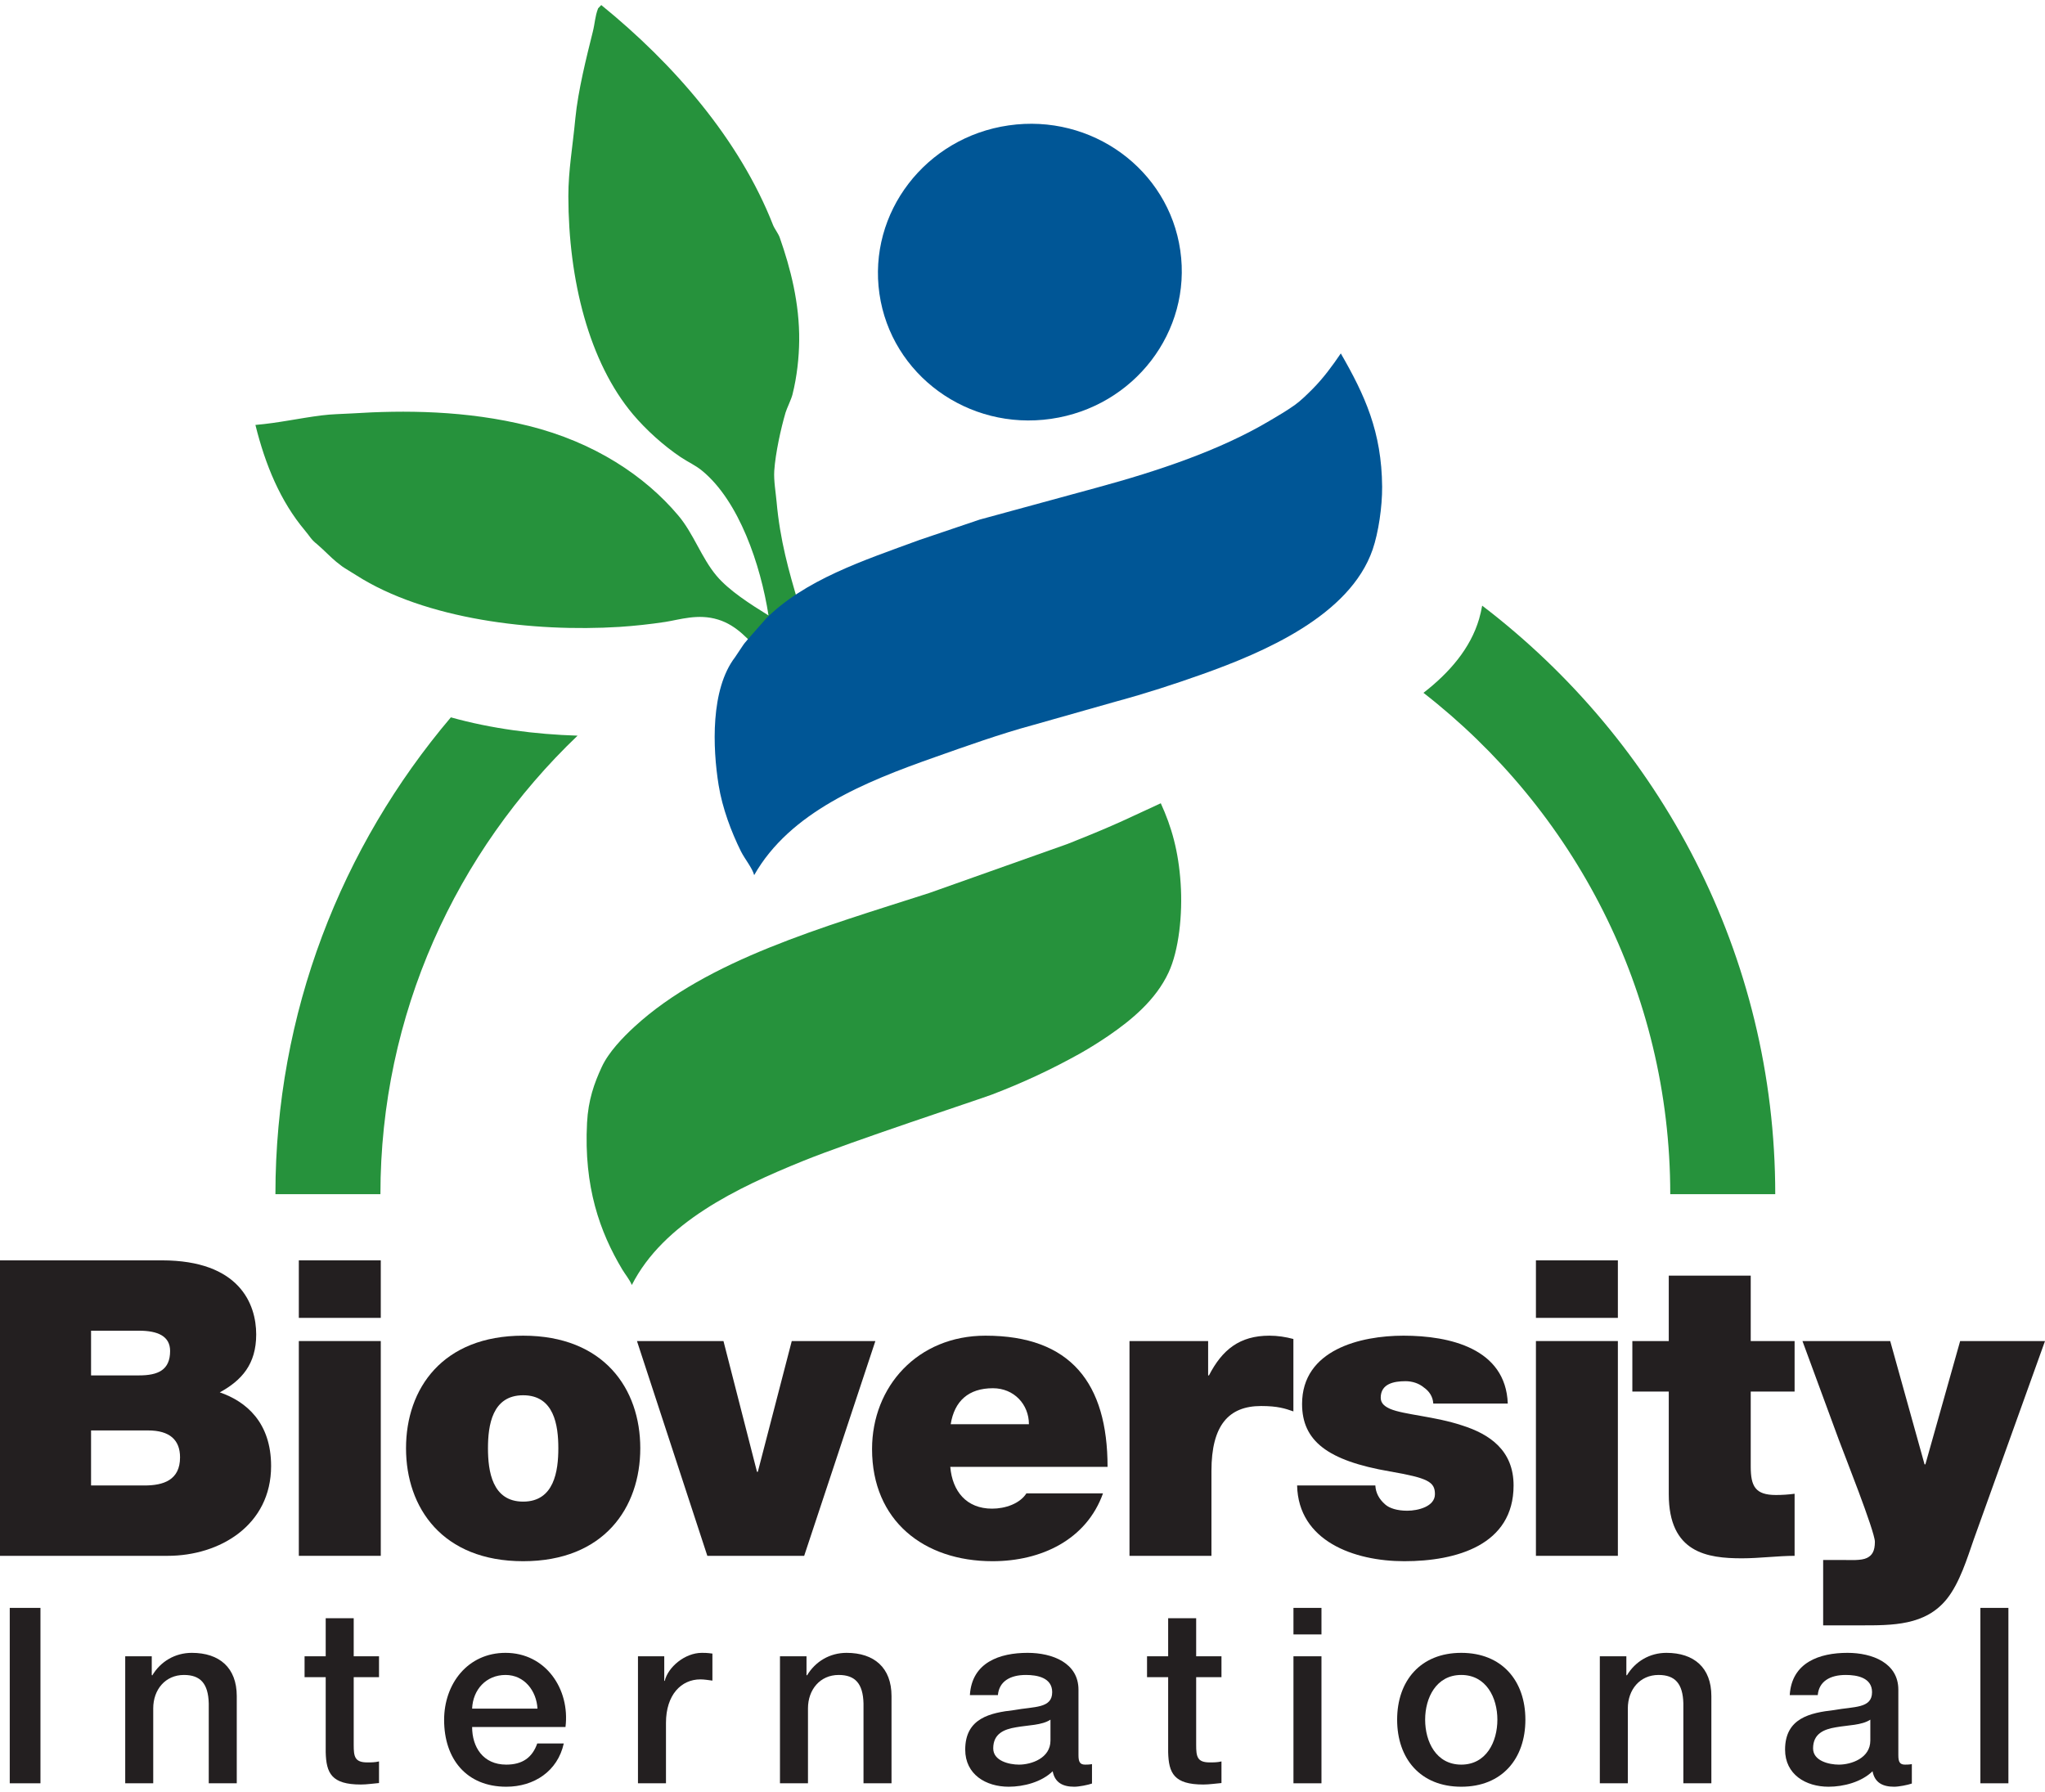
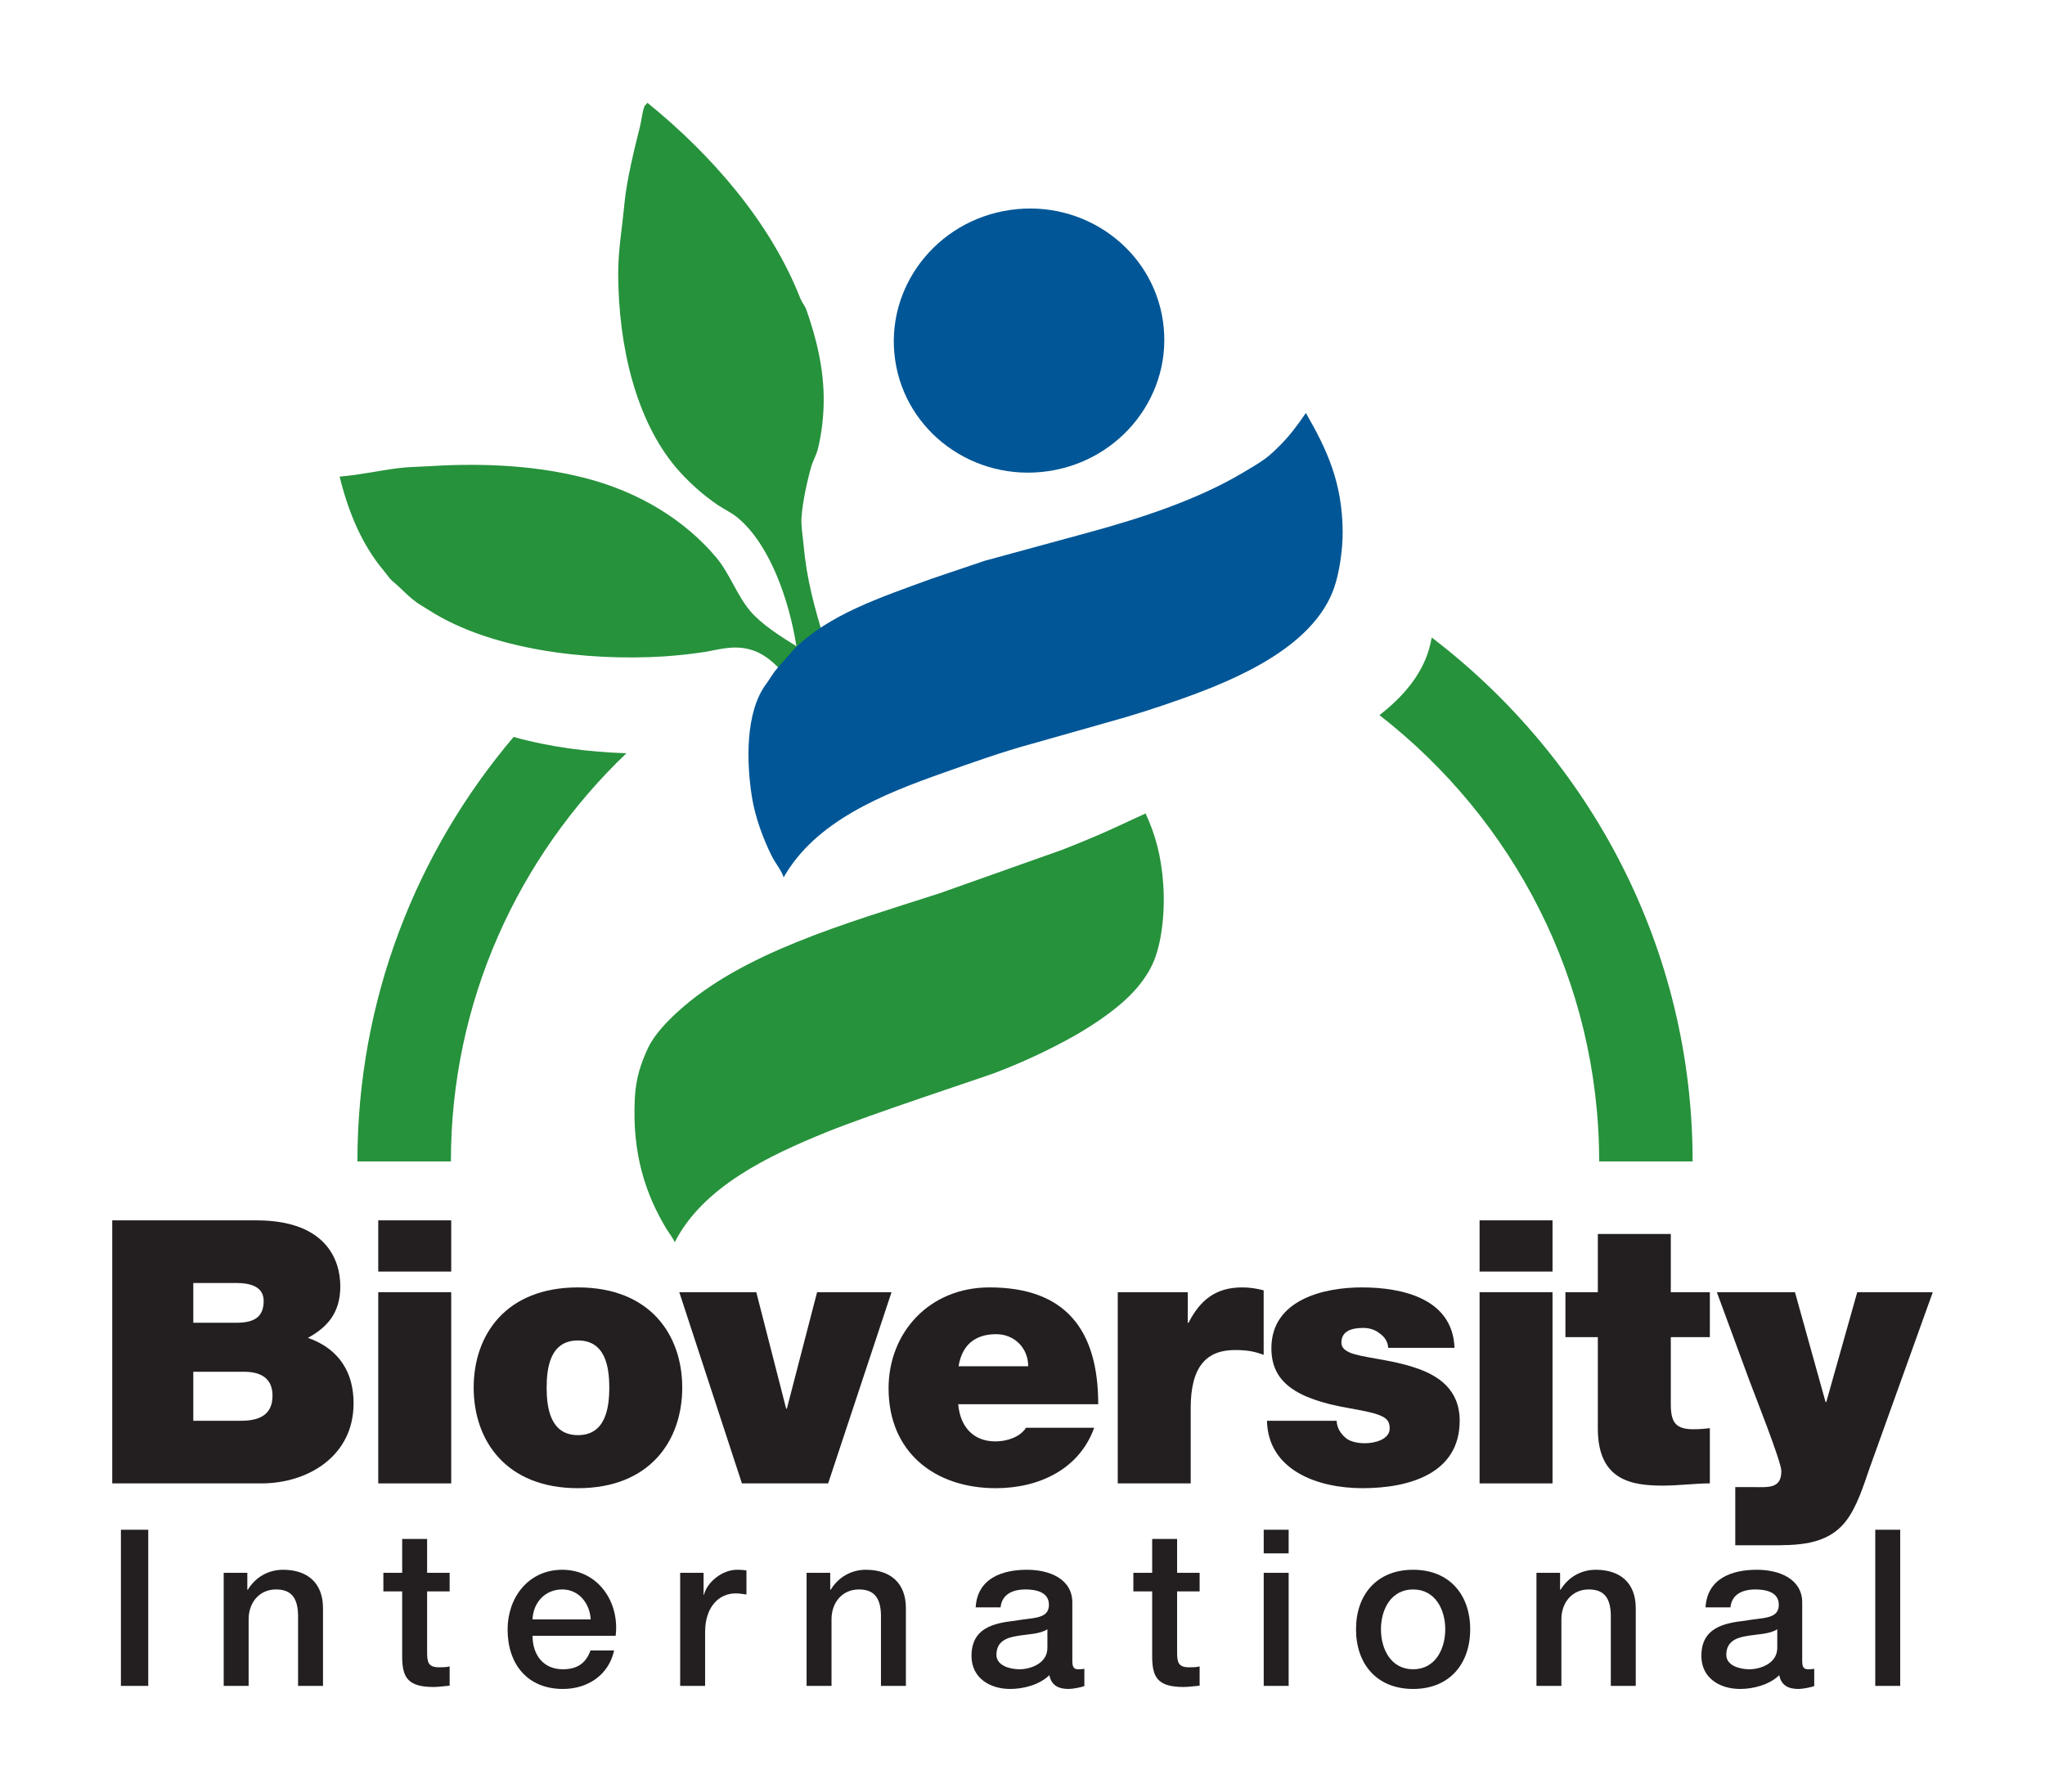
<svg xmlns="http://www.w3.org/2000/svg" id="svg2" version="1.1" width="97" height="85" xml:space="preserve">
  <defs id="defs6" />
  <g id="g10" transform="matrix(1.25,0,0,-1.25,0,85.00002)">
-     <g id="g12" transform="matrix(0.01581018,0,0,0.01581018,1.0930002e-7,0.1915303)">
+     <g id="g12" transform="matrix(0.01407492,0,0,0.01407492,4.258537,3.902218)">
      <path d="m 2230.11,2145.25 c -253.83,-81.79 -532.17,-160.08 -706.8,-320.45 -28.14,-25.76 -62.34,-61.11 -79.06,-97.13 -18.13,-39.12 -32.42,-79.16 -35.29,-134.04 -8.01,-153.48 30.68,-261.99 84.58,-352.07 7.37,-12.23 16.92,-23.22 22.95,-37.17 75.8,149.4 252.86,233.56 409.95,297.29 115.21,46.93 423.49,148.06 453.43,159.47 76.21,29.04 144.64,61.17 212.73,99.14 22.3,12.56 46.75,28.01 67.74,42.21 56.21,38.55 113.97,86.44 144.45,152.24 24.48,52.43 33.97,138.91 28.87,213.72 -5.15,78 -21.89,136.09 -47.65,192.28 -72.02,-32.73 -101.14,-49.22 -224.36,-97.87 l -331.54,-117.62" style="fill:#26923c;fill-opacity:1;fill-rule:nonzero;stroke:none" id="path14" />
      <path d="m 3557.41,2835.09 c -2.12,-11.4 -4.56,-22.2 -7.36,-31.81 -20.72,-70.68 -71.15,-129.1 -133.57,-177.46 360.45,-280.52 592.32,-715.71 592.32,-1203.46 l 251.99,0 c 0,574.59 -275.94,1086.47 -703.38,1412.73" style="fill:#26923c;fill-opacity:1;fill-rule:nonzero;stroke:none" id="path16" />
      <path d="m 661.039,1422.36 252.004,0 c 0,431.65 181.637,822.09 473.207,1100.65 -101.56,3.13 -207.4,16.81 -304.12,43.97 C 819.48,2257.06 661.039,1857.72 661.039,1422.36" style="fill:#26923c;fill-opacity:1;fill-rule:nonzero;stroke:none" id="path18" />
      <path d="m 218.547,723.121 128.148,0 c 45.692,0 85.43,12.91 85.43,67.547 0,41.723 -24.836,64.57 -76.488,64.57 l -137.09,0 0,-132.117 z m 0,264.238 115.23,0 c 45.696,0 74.504,12.911 74.504,58.611 0,35.77 -29.801,48.68 -74.504,48.68 l -115.23,0 0,-107.291 z M 0,1263.52 l 388.414,0 c 186.758,0 226.492,-105.3 226.492,-177.81 0,-71.52 -34.769,-110.269 -87.418,-139.081 63.575,-21.848 123.18,-72.508 123.18,-176.82 0,-142.059 -123.18,-215.559 -248.344,-215.559 L 0,554.25 0,1263.52" style="fill:#231f20;fill-opacity:1;fill-rule:nonzero;stroke:none" id="path20" />
      <path d="m 717.223,1069.81 196.687,0 0,-515.56 -196.687,0 0,515.56 z m 196.687,55.64 -196.687,0 0,138.07 196.687,0 0,-138.07" style="fill:#231f20;fill-opacity:1;fill-rule:nonzero;stroke:none" id="path22" />
      <path d="m 1255.63,939.68 c -74.51,0 -84.44,-72.512 -84.44,-127.149 0,-54.64 9.93,-128.152 84.44,-128.152 74.5,0 84.43,73.512 84.43,128.152 0,54.637 -9.93,127.149 -84.43,127.149 z m 0,-398.34 c -193.72,0 -281.134,128.14 -281.134,271.191 0,143.039 87.414,270.189 281.134,270.189 193.71,0 281.12,-127.15 281.12,-270.189 0,-143.051 -87.41,-271.191 -281.12,-271.191" style="fill:#231f20;fill-opacity:1;fill-rule:nonzero;stroke:none" id="path24" />
      <path d="m 1930.12,554.25 -232.45,0 -168.88,515.56 207.62,0 80.47,-313.9 1.98,0 81.46,313.9 200.66,0 -170.86,-515.56" style="fill:#231f20;fill-opacity:1;fill-rule:nonzero;stroke:none" id="path26" />
      <path d="m 2469.52,870.141 c 0,47.687 -35.76,86.429 -86.42,86.429 -58.61,0 -92.38,-30.8 -101.32,-86.429 l 187.74,0 z M 2280.78,767.82 c 4.97,-58.601 38.75,-100.332 100.33,-100.332 31.8,0 66.56,11.922 82.45,36.762 l 183.78,0 c -39.73,-111.262 -148.01,-162.91 -265.23,-162.91 -164.9,0 -289.08,97.34 -289.08,269.199 0,150.012 109.27,272.181 272.19,272.181 204.63,0 293.05,-114.24 293.05,-314.9 l -377.49,0" style="fill:#231f20;fill-opacity:1;fill-rule:nonzero;stroke:none" id="path28" />
      <path d="m 2710.91,1069.81 188.75,0 0,-82.451 1.98,0 c 31.79,61.591 73.51,95.361 145.03,95.361 19.86,0 38.75,-2.98 57.62,-7.94 l 0,-173.839 c -19.87,6.95 -37.76,12.918 -77.48,12.918 -77.48,0 -119.21,-45.711 -119.21,-155.968 l 0,-203.641 -196.69,0 0,515.56" style="fill:#231f20;fill-opacity:1;fill-rule:nonzero;stroke:none" id="path30" />
      <path d="m 3440.03,919.809 c -0.98,16.89 -9.92,29.812 -22.83,38.742 -11.94,9.929 -27.83,14.91 -43.71,14.91 -27.82,0 -59.61,-5.961 -59.61,-39.742 0,-14.899 11.91,-21.86 22.85,-26.821 32.77,-13.91 107.28,-17.878 172.85,-39.73 65.57,-20.867 123.18,-59.609 123.18,-144.047 0,-143.043 -137.09,-181.781 -262.26,-181.781 -121.19,0 -254.31,48.672 -257.29,181.781 l 187.76,0 c 0.99,-17.883 8.93,-32.781 23.82,-45.691 9.95,-8.95 28.81,-14.899 52.66,-14.899 25.84,0 66.56,9.93 66.56,39.731 0,29.797 -16.89,38.738 -108.28,54.629 -150,25.828 -210.6,73.519 -210.6,161.929 0,130.13 140.08,163.9 243.38,163.9 111.27,0 245.37,-30.79 250.33,-162.911 l -178.81,0" style="fill:#231f20;fill-opacity:1;fill-rule:nonzero;stroke:none" id="path32" />
      <path d="m 3686.4,1069.81 196.68,0 0,-515.56 -196.68,0 0,515.56 z m 196.68,55.64 -196.68,0 0,138.07 196.68,0 0,-138.07" style="fill:#231f20;fill-opacity:1;fill-rule:nonzero;stroke:none" id="path34" />
      <path d="m 4201.94,1069.81 105.3,0 0,-121.189 -105.3,0 0,-179.801 c 0,-47.691 10.92,-68.55 60.59,-68.55 14.9,0 29.8,1 44.71,2.98 l 0,-149 c -39.73,0 -84.44,-5.961 -126.16,-5.961 -83.45,0 -175.84,12.91 -175.84,153.973 l 0,246.359 -87.42,0 0,121.189 87.42,0 0,156.96 196.7,0 0,-156.96" style="fill:#231f20;fill-opacity:1;fill-rule:nonzero;stroke:none" id="path36" />
      <path d="m 4737.37,593.98 c -15.9,-45.691 -33.77,-104.3 -64.57,-143.039 -51.66,-64.57 -131.13,-63.582 -207.61,-63.582 l -89.42,0 0,156.95 45.7,0 c 19.87,0 45.71,-1.989 59.61,4.972 11.92,5.957 18.87,15.891 18.87,38.75 0,24.828 -75.49,214.571 -86.42,244.36 l -87.43,237.419 210.61,0 82.44,-296.021 1.99,0 83.44,296.021 203.65,0 -170.86,-475.83" style="fill:#231f20;fill-opacity:1;fill-rule:nonzero;stroke:none" id="path38" />
      <path d="m 23.395,8.25 73.711,0 0,421.031 -73.711,0 0,-421.031 z" style="fill:#231f20;fill-opacity:1;fill-rule:nonzero;stroke:none" id="path40" />
      <path d="m 300.543,313.109 63.687,0 0,-44.808 1.176,-1.18 c 20.047,33.609 54.836,54.25 94.938,54.25 66.043,0 107.914,-35.391 107.914,-103.781 l 0,-209.34 -67.227,0 0,191.641 c -1.176,47.757 -20.051,68.41 -59.554,68.41 -44.817,0 -73.711,-35.379 -73.711,-80.199 l 0,-179.852 -67.223,0 0,304.859" style="fill:#231f20;fill-opacity:1;fill-rule:nonzero;stroke:none" id="path42" />
      <path d="m 731.008,313.109 50.711,0 0,91.403 67.222,0 0,-91.403 60.739,0 0,-50.121 -60.739,0 0,-162.75 c 0,-27.707 2.36,-41.859 32.43,-41.859 9.442,0 18.871,0 28.309,2.352 l 0,-51.891 C 894.938,7.66 880.785,5.301 866.039,5.301 c -70.172,0 -83.144,27.129 -84.32,77.84 l 0,179.847 -50.711,0 0,50.121" style="fill:#231f20;fill-opacity:1;fill-rule:nonzero;stroke:none" id="path44" />
      <path d="m 1290.01,187.512 c -2.35,42.457 -31.25,80.789 -76.66,80.789 -46.58,0 -78.42,-35.379 -80.19,-80.789 l 156.85,0 z m -156.85,-44.223 c 0,-47.758 25.95,-90.23 81.96,-90.23 38.92,0 62.51,17.102 74.3,50.722 l 63.69,0 C 1338.36,37.148 1281.76,0 1215.12,0 c -95.53,0 -149.18,66.629 -149.18,160.391 0,86.679 56.6,160.98 147.41,160.98 96.12,0 155.09,-86.68 143.89,-178.082 l -224.08,0" style="fill:#231f20;fill-opacity:1;fill-rule:nonzero;stroke:none" id="path46" />
      <path d="m 1531.2,313.109 63.09,0 0,-58.961 1.18,0 c 7.66,32.43 47.76,67.223 89.04,67.223 15.33,0 19.46,-1.18 25.36,-1.769 l 0,-64.872 c -9.44,1.188 -19.46,2.95 -28.9,2.95 -45.99,0 -82.55,-37.141 -82.55,-104.371 l 0,-145.059 -67.22,0 0,304.859" style="fill:#231f20;fill-opacity:1;fill-rule:nonzero;stroke:none" id="path48" />
      <path d="m 1872.02,313.109 63.69,0 0,-44.808 1.17,-1.18 c 20.05,33.609 54.84,54.25 94.94,54.25 66.05,0 107.92,-35.391 107.92,-103.781 l 0,-209.34 -67.23,0 0,191.641 c -1.18,47.757 -20.05,68.41 -59.56,68.41 -44.81,0 -73.71,-35.379 -73.71,-80.199 l 0,-179.852 -67.22,0 0,304.859" style="fill:#231f20;fill-opacity:1;fill-rule:nonzero;stroke:none" id="path50" />
      <path d="m 2521.25,160.969 c -20.63,-13.559 -53.08,-12.957 -82.55,-18.278 -28.9,-4.711 -54.84,-15.332 -54.84,-50.711 0,-30.07 38.33,-38.922 61.91,-38.922 29.48,0 75.48,15.34 75.48,57.8 l 0,50.11 z m 67.22,-84.91 c 0,-16.508 3.54,-23 15.92,-23 4.14,0 9.44,0 16.52,1.191 l 0,-46.59 C 2610.89,4.121 2589.66,0 2578.45,0 2551.32,0 2531.87,9.43 2526.55,37.148 2500.03,11.199 2456.98,0 2421.01,0 c -54.84,0 -104.37,29.48 -104.37,89.031 0,76.078 60.73,88.457 117.34,94.938 48.35,8.851 91.4,3.543 91.4,43.051 0,34.789 -35.98,41.281 -63.09,41.281 -37.74,0 -64.28,-15.332 -67.23,-48.36 l -67.22,0 c 4.71,78.43 71.35,101.43 138.57,101.43 59.56,0 122.06,-24.172 122.06,-88.449 l 0,-156.863" style="fill:#231f20;fill-opacity:1;fill-rule:nonzero;stroke:none" id="path52" />
      <path d="m 2753,313.109 50.71,0 0,91.403 67.22,0 0,-91.403 60.74,0 0,-50.121 -60.74,0 0,-162.75 c 0,-27.707 2.36,-41.859 32.44,-41.859 9.43,0 18.87,0 28.3,2.352 l 0,-51.891 c -14.75,-1.18 -28.89,-3.539 -43.63,-3.539 -70.18,0 -83.15,27.129 -84.33,77.84 l 0,179.847 -50.71,0 0,50.121" style="fill:#231f20;fill-opacity:1;fill-rule:nonzero;stroke:none" id="path54" />
      <path d="m 3104.44,313.109 67.23,0 0,-304.859 -67.23,0 0,304.859 z m 0,116.172 67.23,0 0,-63.691 -67.23,0 0,63.691" style="fill:#231f20;fill-opacity:1;fill-rule:nonzero;stroke:none" id="path56" />
      <path d="m 3593.88,160.969 c 0,52.492 -26.55,107.332 -86.68,107.332 -60.16,0 -86.7,-54.84 -86.7,-107.332 0,-53.059 26.54,-107.91 86.7,-107.91 60.13,0 86.68,54.851 86.68,107.91 z m -240.59,0 c 0,93.179 56.02,160.402 153.91,160.402 97.87,0 153.9,-67.223 153.9,-160.402 C 3661.1,67.219 3605.07,0 3507.2,0 3409.31,0 3353.29,67.219 3353.29,160.969" style="fill:#231f20;fill-opacity:1;fill-rule:nonzero;stroke:none" id="path58" />
      <path d="m 3839.76,313.109 63.69,0 0,-44.808 1.17,-1.18 c 20.06,33.609 54.84,54.25 94.94,54.25 66.06,0 107.91,-35.391 107.91,-103.781 l 0,-209.34 -67.23,0 0,191.641 c -1.17,47.757 -20.03,68.41 -59.55,68.41 -44.82,0 -73.71,-35.379 -73.71,-80.199 l 0,-179.852 -67.22,0 0,304.859" style="fill:#231f20;fill-opacity:1;fill-rule:nonzero;stroke:none" id="path60" />
      <path d="m 4488.99,160.969 c -20.64,-13.559 -53.06,-12.957 -82.55,-18.278 -28.89,-4.711 -54.85,-15.332 -54.85,-50.711 0,-30.07 38.34,-38.922 61.92,-38.922 29.49,0 75.48,15.34 75.48,57.8 l 0,50.11 z m 67.23,-84.91 c 0,-16.508 3.54,-23 15.92,-23 4.12,0 9.43,0 16.5,1.191 l 0,-46.59 C 4578.62,4.121 4557.39,0 4546.18,0 4519.07,0 4499.6,9.43 4494.31,37.148 4467.76,11.199 4424.72,0 4388.74,0 c -54.84,0 -104.37,29.48 -104.37,89.031 0,76.078 60.74,88.457 117.34,94.938 48.36,8.851 91.41,3.543 91.41,43.051 0,34.789 -35.98,41.281 -63.09,41.281 -37.75,0 -64.28,-15.332 -67.23,-48.36 l -67.22,0 c 4.72,78.43 71.34,101.43 138.57,101.43 59.55,0 122.07,-24.172 122.07,-88.449 l 0,-156.863" style="fill:#231f20;fill-opacity:1;fill-rule:nonzero;stroke:none" id="path62" />
      <path d="m 4753.17,8.25 67.227,0 0,421.031 -67.227,0 0,-421.031 z" style="fill:#231f20;fill-opacity:1;fill-rule:nonzero;stroke:none" id="path64" />
      <path d="m 2832.8,3687.86 c 28.26,-194.52 -110.66,-375.63 -310.17,-404.34 -199.36,-28.89 -383.77,105.48 -411.88,300.05 -28.12,194.6 110.8,375.71 310.16,404.34 199.33,28.89 383.83,-105.56 411.89,-300.05" style="fill:#005696;fill-opacity:1;fill-rule:nonzero;stroke:none" id="path66" />
      <path d="m 1916.81,2839.04 c -23.54,78.28 -44.69,153.34 -52.91,245.37 -1.8,21.02 -7.13,50.86 -5.59,74.57 2.97,42.8 15.84,101.08 27.11,139.59 2.95,9.92 13.83,32 16.56,43.19 10.98,43.22 15.76,90.11 16.17,129.12 0.98,90.03 -20.87,174.28 -46.54,247.33 -3.18,9.65 -12.48,21.21 -16.17,30.43 -80.68,205.97 -239.02,387.48 -412.36,528.16 l -7.52,-7.87 c -7.66,-19.82 -7.5,-35.33 -12.74,-56.17 -15.1,-60.65 -35.33,-141 -41.89,-207.54 -6.51,-69.4 -16.82,-124.55 -16.82,-187.38 0.33,-201.21 49.59,-398.33 155.37,-523.84 31.33,-36.99 72.33,-74.18 114.26,-102.44 19.26,-12.81 35.66,-19.39 52.58,-33.59 87.34,-72.64 139.1,-223.75 158.24,-346.39 -43.3,26.88 -94.41,59.2 -124.77,95.16 -36.34,43.28 -55.15,101.29 -91.73,144.63 -79.96,95.07 -201.64,175.95 -358.77,215.13 -150.37,37.66 -300.743,37.93 -424.435,30.02 -25.878,-1.52 -48.656,-1.6 -73.5,-4.8 -53.843,-6.82 -102.539,-18.05 -158.32,-22.84 23.676,-95.62 59.785,-183.24 119.028,-253.61 11.074,-12.99 14.507,-21.52 28.867,-32.6 2.031,-1.62 10.586,-9.35 12.691,-11.4 18.789,-17.46 26.035,-26.06 47.5,-41.9 6.469,-4.66 27.016,-16.75 33.715,-21.19 166.134,-106.23 425.014,-137.03 632.204,-124.08 34.79,2.27 73.42,6.37 109.43,11.89 34.71,5.34 78.83,20.51 126.74,5.75 46.51,-14.05 75.08,-50.96 102.97,-79.03 l -0.99,-5.97" style="fill:#26923c;fill-opacity:1;fill-rule:nonzero;stroke:none" id="path68" />
      <path d="m 2207.06,2992.87 c -135.1,-49.63 -275.33,-95.08 -370.64,-190.88 12.91,13.13 -50.64,-56.43 -53.08,-62.07 l -19.11,-28.57 c -59.22,-77.19 -53.87,-217.39 -39.51,-306.72 9.02,-55.94 30.6,-112.87 53.61,-159.3 9.55,-18.87 27.4,-40.2 31.76,-57.11 85.95,151.45 266.13,224.12 432.91,282.85 75.13,26.58 157.4,56.04 236.95,77.6 l 198.87,56.37 c 72.19,19.59 138.85,41.33 205.66,65.04 148.52,52.83 355.28,140.76 410.06,299.82 14,40.86 23.07,102.79 22.74,150.61 -1,131.91 -41.43,219.76 -99.2,320.02 -20.84,-30.76 -42.66,-60.14 -67.82,-85.42 -12.55,-12.61 -27.98,-27.88 -42.57,-38.37 -20.36,-14.36 -39.15,-25.28 -60.79,-38.07 -119.53,-71.04 -268.9,-120.74 -413.71,-160.12 l -281.83,-76.87 -144.3,-48.81" style="fill:#005696;fill-opacity:1;fill-rule:nonzero;stroke:none" id="path70" />
    </g>
  </g>
</svg>
